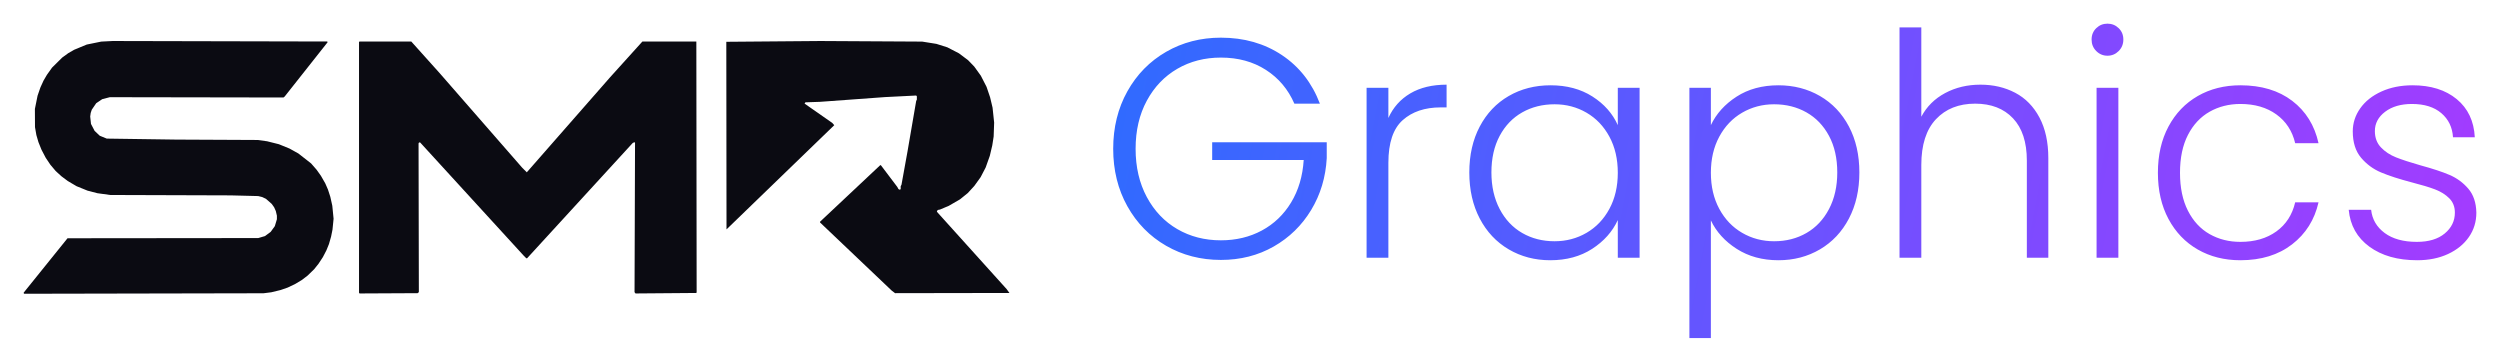
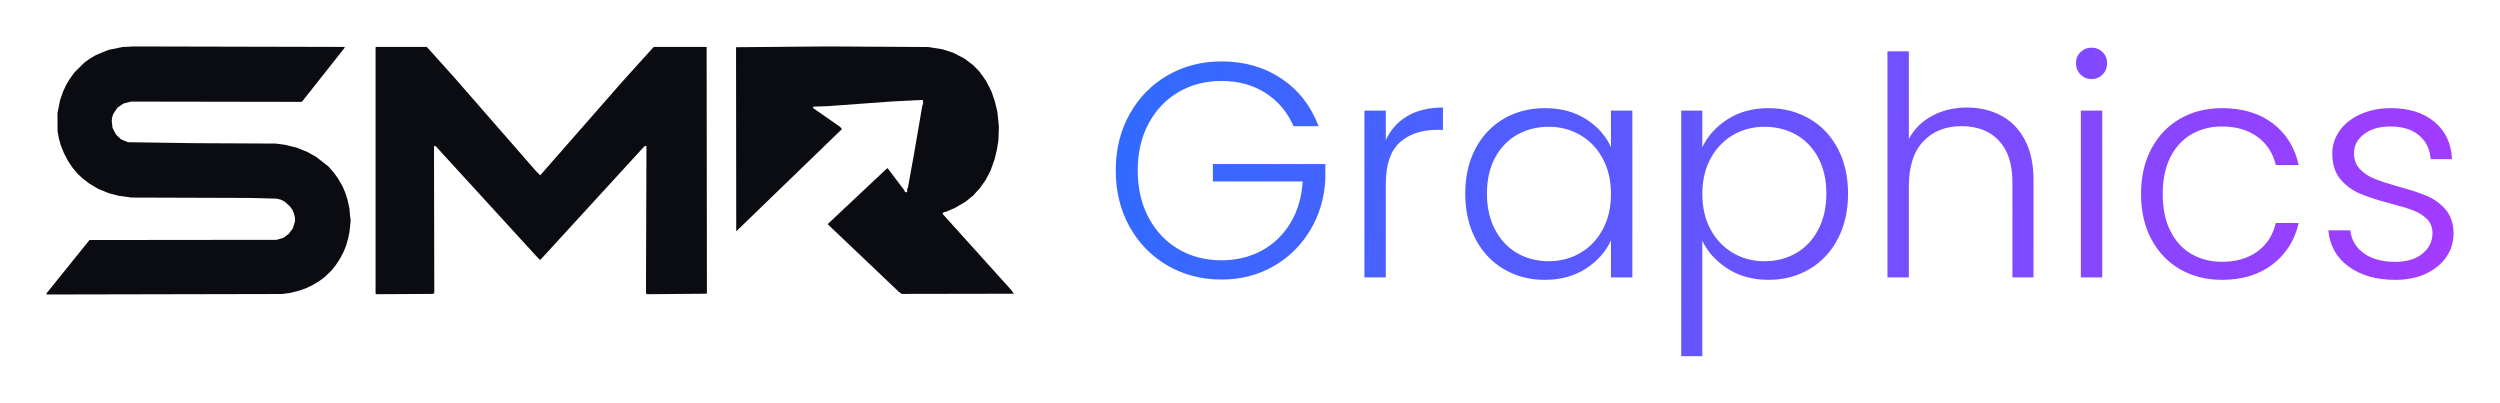
- <svg xmlns="http://www.w3.org/2000/svg" viewBox="-24.0 -41.6 2536.1 366.9" role="img" aria-label="SMR Graphics">
+ <svg xmlns="http://www.w3.org/2000/svg" viewBox="-48.0 -48.0 2584.1 416.2" role="img" aria-label="SMR Graphics">
  <defs>
    <linearGradient id="g" gradientUnits="userSpaceOnUse" x1="15" y1="-237" x2="1398" y2="29">
      <stop offset="0" stop-color="#2f6bff" />
      <stop offset="1" stop-color="#a43bff" />
    </linearGradient>
  </defs>
  <path fill="#0b0b12" fill-rule="evenodd" d="M340.2 1.0 L340.2 255.3 L340.7 256.1 L399.6 255.8 L400.9 254.8 L400.6 103.9 L401.1 102.9 L402.2 102.9 L507.3 217.8 L509.9 220.4 L510.7 220.4 L617.9 103.4 L619.7 102.6 L620.2 103.4 L619.7 254.8 L620.7 256.1 L682.2 255.6 L682.7 255.1 L682.4 0.5 L627.7 0.5 L594.9 36.8 L510.4 133.2 L505.8 128.6 L422.1 32.7 L393.2 0.5 L340.7 0.5ZM712.8 0.8 L713.0 191.1 L822.3 85.4 L820.3 83.1 L792.2 63.5 L793.0 62.2 L807.9 61.7 L873.7 56.9 L905.4 55.3 L906.1 56.1 L906.1 59.4 L905.4 60.9 L896.6 112.1 L890.5 145.8 L889.7 147.3 L889.7 150.2 L888.9 150.9 L887.4 150.2 L886.3 148.1 L869.6 126.0 L868.9 126.0 L807.9 183.3 L807.9 184.1 L880.7 253.3 L884.0 255.8 L1000.0 255.6 L997.2 251.7 L926.5 173.3 L926.5 172.3 L927.7 171.3 L929.5 171.0 L938.5 167.2 L949.9 160.6 L957.8 154.2 L964.4 147.0 L970.8 138.1 L975.9 128.3 L980.1 116.5 L982.6 105.9 L984.0 96.9 L984.5 82.8 L982.9 67.6 L980.4 57.1 L976.8 46.5 L971.0 35.2 L964.3 25.9 L958.1 19.5 L948.8 12.5 L937.0 6.4 L925.9 2.9 L911.5 0.6 L808.2 0.0ZM28.8 27.0 L23.6 34.3 L20.2 40.1 L17.0 47.1 L14.1 55.5 L11.4 68.9 L11.5 87.4 L12.9 95.4 L15.0 102.6 L18.1 110.3 L22.4 118.5 L27.1 125.5 L32.5 131.9 L38.3 137.2 L44.7 142.0 L53.7 147.3 L64.8 151.8 L74.8 154.4 L87.9 156.2 L210.1 156.6 L237.9 157.3 L242.0 158.3 L245.8 160.1 L251.7 165.3 L254.1 168.7 L255.8 172.5 L256.9 177.2 L256.9 180.8 L254.8 187.8 L250.6 193.6 L244.8 197.9 L237.9 199.9 L44.5 200.1 L0.0 255.3 L0.3 256.4 L243.3 255.9 L251.2 254.9 L260.7 252.6 L267.9 250.1 L275.6 246.4 L282.1 242.5 L288.0 238.0 L294.7 231.5 L299.1 226.0 L303.5 219.3 L307.1 212.4 L309.7 206.0 L311.9 198.3 L313.3 191.3 L314.4 180.3 L313.1 167.1 L311.1 158.1 L308.7 150.7 L306.0 144.5 L301.6 136.8 L297.1 130.5 L291.6 124.2 L278.7 114.1 L269.7 109.1 L258.9 104.7 L246.9 101.7 L237.1 100.4 L154.3 100.0 L84.3 99.0 L77.2 96.1 L72.0 91.2 L68.3 84.1 L67.5 76.6 L68.0 73.0 L69.1 69.7 L73.6 63.1 L79.7 59.0 L87.4 57.0 L263.6 57.3 L264.8 56.3 L308.3 1.3 L308.0 0.5 L90.3 0.0 L78.7 0.6 L64.0 3.6 L51.2 8.9 L45.3 12.3 L39.1 16.8Z" />
-   <path fill="url(#g)" transform="translate(1090.11 219.87)" d="M198.947 -156.316Q189.474 -178.105 170.053 -190.579Q150.632 -203.053 124.421 -203.053Q99.789 -203.053 80.211 -191.684Q60.632 -180.316 49.263 -159.316Q37.895 -138.316 37.895 -110.526Q37.895 -82.737 49.263 -61.579Q60.632 -40.421 80.211 -29.053Q99.789 -17.684 124.421 -17.684Q147.474 -17.684 165.947 -27.632Q184.421 -37.579 195.632 -56.053Q206.842 -74.526 208.421 -99.158H115.579V-117.158H231.789V-101.053Q230.211 -72.0 216.0 -48.474Q201.789 -24.947 177.947 -11.368Q154.105 2.211 124.421 2.211Q93.789 2.211 68.842 -12.158Q43.895 -26.526 29.526 -52.263Q15.158 -78.0 15.158 -110.526Q15.158 -143.053 29.526 -168.789Q43.895 -194.526 68.842 -208.895Q93.789 -223.263 124.421 -223.263Q159.789 -223.263 186.316 -205.579Q212.842 -187.895 224.842 -156.316ZM353.368 -175.579V-152.526H347.368Q323.368 -152.526 308.842 -139.579Q294.316 -126.632 294.316 -96.316V0.0H272.211V-172.421H294.316V-141.789Q301.579 -157.895 316.579 -166.737Q331.579 -175.579 353.368 -175.579ZM458.842 -174.947Q483.474 -174.947 501.316 -163.579Q519.158 -152.211 527.053 -134.526V-172.421H549.158V0.0H527.053V-38.211Q518.842 -20.526 501.0 -9Q483.158 2.526 458.526 2.526Q435.158 2.526 416.368 -8.526Q397.579 -19.579 387.0 -39.789Q376.421 -60.0 376.421 -86.526Q376.421 -113.053 387.0 -133.105Q397.579 -153.158 416.368 -164.053Q435.158 -174.947 458.842 -174.947ZM462.947 -155.684Q444.632 -155.684 430.105 -147.474Q415.579 -139.263 407.211 -123.632Q398.842 -108.0 398.842 -86.526Q398.842 -65.368 407.211 -49.421Q415.579 -33.474 430.105 -25.105Q444.632 -16.737 462.947 -16.737Q480.632 -16.737 495.316 -25.263Q510.0 -33.789 518.526 -49.579Q527.053 -65.368 527.053 -86.211Q527.053 -107.053 518.526 -122.842Q510.0 -138.632 495.316 -147.158Q480.632 -155.684 462.947 -155.684ZM690.0 -174.947Q713.368 -174.947 732.158 -164.053Q750.947 -153.158 761.526 -133.105Q772.105 -113.053 772.105 -86.526Q772.105 -60.0 761.526 -39.789Q750.947 -19.579 732.158 -8.526Q713.368 2.526 690.0 2.526Q665.684 2.526 647.684 -9Q629.684 -20.526 621.474 -37.895V81.474H599.684V-172.421H621.474V-134.526Q629.684 -151.895 647.526 -163.421Q665.368 -174.947 690.0 -174.947ZM685.579 -155.684Q667.895 -155.684 653.211 -147.158Q638.526 -138.632 630.0 -122.842Q621.474 -107.053 621.474 -86.211Q621.474 -65.368 630.0 -49.579Q638.526 -33.789 653.211 -25.263Q667.895 -16.737 685.579 -16.737Q703.895 -16.737 718.421 -25.105Q732.947 -33.474 741.316 -49.421Q749.684 -65.368 749.684 -86.526Q749.684 -108.0 741.316 -123.632Q732.947 -139.263 718.421 -147.474Q703.895 -155.684 685.579 -155.684ZM963.789 -101.053V0.0H942.0V-98.526Q942.0 -126.632 927.947 -141.474Q913.895 -156.316 889.579 -156.316Q864.632 -156.316 849.789 -140.526Q834.947 -124.737 834.947 -94.105V0.0H812.842V-233.684H834.947V-143.053Q843.158 -158.526 859.105 -167.053Q875.053 -175.579 894.947 -175.579Q914.526 -175.579 930.158 -167.368Q945.789 -159.158 954.789 -142.263Q963.789 -125.368 963.789 -101.053ZM1007.684 -221.368Q1007.684 -228.316 1012.421 -232.895Q1017.158 -237.474 1023.789 -237.474Q1030.421 -237.474 1035.158 -232.895Q1039.895 -228.316 1039.895 -221.368Q1039.895 -214.421 1035.158 -209.684Q1030.421 -204.947 1023.789 -204.947Q1017.158 -204.947 1012.421 -209.684Q1007.684 -214.421 1007.684 -221.368ZM1034.842 -172.421V0.0H1012.737V-172.421ZM1158.632 -174.947Q1190.526 -174.947 1211.211 -159.158Q1231.895 -143.368 1237.895 -116.211H1214.211Q1209.789 -134.842 1195.105 -145.421Q1180.421 -156.0 1158.632 -156.0Q1141.263 -156.0 1127.368 -148.105Q1113.474 -140.211 1105.421 -124.579Q1097.368 -108.947 1097.368 -86.211Q1097.368 -63.474 1105.421 -47.684Q1113.474 -31.895 1127.368 -24.0Q1141.263 -16.105 1158.632 -16.105Q1180.421 -16.105 1195.105 -26.684Q1209.789 -37.263 1214.211 -56.211H1237.895Q1231.895 -29.684 1211.053 -13.579Q1190.211 2.526 1158.632 2.526Q1134.316 2.526 1115.368 -8.368Q1096.421 -19.263 1085.684 -39.316Q1074.947 -59.368 1074.947 -86.211Q1074.947 -113.053 1085.684 -133.105Q1096.421 -153.158 1115.368 -164.053Q1134.316 -174.947 1158.632 -174.947ZM1268.526 -48.632H1291.263Q1292.842 -34.105 1305.0 -25.105Q1317.158 -16.105 1337.684 -16.105Q1355.684 -16.105 1365.947 -24.632Q1376.211 -33.158 1376.211 -45.789Q1376.211 -54.632 1370.526 -60.316Q1364.842 -66.0 1356.158 -69.316Q1347.474 -72.632 1332.632 -76.421Q1313.368 -81.474 1301.368 -86.526Q1289.368 -91.579 1281.0 -101.526Q1272.632 -111.474 1272.632 -128.211Q1272.632 -140.842 1280.211 -151.579Q1287.789 -162.316 1301.684 -168.632Q1315.579 -174.947 1333.263 -174.947Q1361.053 -174.947 1378.105 -160.895Q1395.158 -146.842 1396.421 -122.211H1374.316Q1373.368 -137.368 1362.474 -146.684Q1351.579 -156.0 1332.632 -156.0Q1315.895 -156.0 1305.474 -148.105Q1295.053 -140.211 1295.053 -128.526Q1295.053 -118.421 1301.211 -111.947Q1307.368 -105.474 1316.526 -101.842Q1325.684 -98.211 1341.158 -93.789Q1359.789 -88.737 1370.842 -84.0Q1381.895 -79.263 1389.789 -70.105Q1397.684 -60.947 1398 -45.789Q1398 -31.895 1390.421 -21.0Q1382.842 -10.105 1369.263 -3.789Q1355.684 2.526 1338 2.526Q1308.316 2.526 1289.526 -11.211Q1270.737 -24.947 1268.526 -48.632Z" />
+   <path fill="url(#g)" transform="translate(1090.11 238.73)" d="M198.947 -156.316Q189.474 -178.105 170.053 -190.579Q150.632 -203.053 124.421 -203.053Q99.789 -203.053 80.211 -191.684Q60.632 -180.316 49.263 -159.316Q37.895 -138.316 37.895 -110.526Q37.895 -82.737 49.263 -61.579Q60.632 -40.421 80.211 -29.053Q99.789 -17.684 124.421 -17.684Q147.474 -17.684 165.947 -27.632Q184.421 -37.579 195.632 -56.053Q206.842 -74.526 208.421 -99.158H115.579V-117.158H231.789V-101.053Q230.211 -72.0 216.0 -48.474Q201.789 -24.947 177.947 -11.368Q154.105 2.211 124.421 2.211Q93.789 2.211 68.842 -12.158Q43.895 -26.526 29.526 -52.263Q15.158 -78.0 15.158 -110.526Q15.158 -143.053 29.526 -168.789Q43.895 -194.526 68.842 -208.895Q93.789 -223.263 124.421 -223.263Q159.789 -223.263 186.316 -205.579Q212.842 -187.895 224.842 -156.316ZM353.368 -175.579V-152.526H347.368Q323.368 -152.526 308.842 -139.579Q294.316 -126.632 294.316 -96.316V0.0H272.211V-172.421H294.316V-141.789Q301.579 -157.895 316.579 -166.737Q331.579 -175.579 353.368 -175.579ZM458.842 -174.947Q483.474 -174.947 501.316 -163.579Q519.158 -152.211 527.053 -134.526V-172.421H549.158V0.0H527.053V-38.211Q518.842 -20.526 501.0 -9Q483.158 2.526 458.526 2.526Q435.158 2.526 416.368 -8.526Q397.579 -19.579 387.0 -39.789Q376.421 -60.0 376.421 -86.526Q376.421 -113.053 387.0 -133.105Q397.579 -153.158 416.368 -164.053Q435.158 -174.947 458.842 -174.947ZM462.947 -155.684Q444.632 -155.684 430.105 -147.474Q415.579 -139.263 407.211 -123.632Q398.842 -108.0 398.842 -86.526Q398.842 -65.368 407.211 -49.421Q415.579 -33.474 430.105 -25.105Q444.632 -16.737 462.947 -16.737Q480.632 -16.737 495.316 -25.263Q510.0 -33.789 518.526 -49.579Q527.053 -65.368 527.053 -86.211Q527.053 -107.053 518.526 -122.842Q510.0 -138.632 495.316 -147.158Q480.632 -155.684 462.947 -155.684ZM690.0 -174.947Q713.368 -174.947 732.158 -164.053Q750.947 -153.158 761.526 -133.105Q772.105 -113.053 772.105 -86.526Q772.105 -60.0 761.526 -39.789Q750.947 -19.579 732.158 -8.526Q713.368 2.526 690.0 2.526Q665.684 2.526 647.684 -9Q629.684 -20.526 621.474 -37.895V81.474H599.684V-172.421H621.474V-134.526Q629.684 -151.895 647.526 -163.421Q665.368 -174.947 690.0 -174.947ZM685.579 -155.684Q667.895 -155.684 653.211 -147.158Q638.526 -138.632 630.0 -122.842Q621.474 -107.053 621.474 -86.211Q621.474 -65.368 630.0 -49.579Q638.526 -33.789 653.211 -25.263Q667.895 -16.737 685.579 -16.737Q703.895 -16.737 718.421 -25.105Q732.947 -33.474 741.316 -49.421Q749.684 -65.368 749.684 -86.526Q749.684 -108.0 741.316 -123.632Q732.947 -139.263 718.421 -147.474Q703.895 -155.684 685.579 -155.684ZM963.789 -101.053V0.0H942.0V-98.526Q942.0 -126.632 927.947 -141.474Q913.895 -156.316 889.579 -156.316Q864.632 -156.316 849.789 -140.526Q834.947 -124.737 834.947 -94.105V0.0H812.842V-233.684H834.947V-143.053Q843.158 -158.526 859.105 -167.053Q875.053 -175.579 894.947 -175.579Q914.526 -175.579 930.158 -167.368Q945.789 -159.158 954.789 -142.263Q963.789 -125.368 963.789 -101.053ZM1007.684 -221.368Q1007.684 -228.316 1012.421 -232.895Q1017.158 -237.474 1023.789 -237.474Q1030.421 -237.474 1035.158 -232.895Q1039.895 -228.316 1039.895 -221.368Q1039.895 -214.421 1035.158 -209.684Q1030.421 -204.947 1023.789 -204.947Q1017.158 -204.947 1012.421 -209.684Q1007.684 -214.421 1007.684 -221.368ZM1034.842 -172.421V0.0H1012.737V-172.421ZM1158.632 -174.947Q1190.526 -174.947 1211.211 -159.158Q1231.895 -143.368 1237.895 -116.211H1214.211Q1209.789 -134.842 1195.105 -145.421Q1180.421 -156.0 1158.632 -156.0Q1141.263 -156.0 1127.368 -148.105Q1113.474 -140.211 1105.421 -124.579Q1097.368 -108.947 1097.368 -86.211Q1097.368 -63.474 1105.421 -47.684Q1113.474 -31.895 1127.368 -24.0Q1141.263 -16.105 1158.632 -16.105Q1180.421 -16.105 1195.105 -26.684Q1209.789 -37.263 1214.211 -56.211H1237.895Q1231.895 -29.684 1211.053 -13.579Q1190.211 2.526 1158.632 2.526Q1134.316 2.526 1115.368 -8.368Q1096.421 -19.263 1085.684 -39.316Q1074.947 -59.368 1074.947 -86.211Q1074.947 -113.053 1085.684 -133.105Q1096.421 -153.158 1115.368 -164.053Q1134.316 -174.947 1158.632 -174.947ZM1268.526 -48.632H1291.263Q1292.842 -34.105 1305.0 -25.105Q1317.158 -16.105 1337.684 -16.105Q1355.684 -16.105 1365.947 -24.632Q1376.211 -33.158 1376.211 -45.789Q1376.211 -54.632 1370.526 -60.316Q1364.842 -66.0 1356.158 -69.316Q1347.474 -72.632 1332.632 -76.421Q1313.368 -81.474 1301.368 -86.526Q1289.368 -91.579 1281.0 -101.526Q1272.632 -111.474 1272.632 -128.211Q1272.632 -140.842 1280.211 -151.579Q1287.789 -162.316 1301.684 -168.632Q1315.579 -174.947 1333.263 -174.947Q1361.053 -174.947 1378.105 -160.895Q1395.158 -146.842 1396.421 -122.211H1374.316Q1373.368 -137.368 1362.474 -146.684Q1351.579 -156.0 1332.632 -156.0Q1315.895 -156.0 1305.474 -148.105Q1295.053 -140.211 1295.053 -128.526Q1295.053 -118.421 1301.211 -111.947Q1307.368 -105.474 1316.526 -101.842Q1325.684 -98.211 1341.158 -93.789Q1359.789 -88.737 1370.842 -84.0Q1381.895 -79.263 1389.789 -70.105Q1397.684 -60.947 1398 -45.789Q1398 -31.895 1390.421 -21.0Q1382.842 -10.105 1369.263 -3.789Q1355.684 2.526 1338 2.526Q1308.316 2.526 1289.526 -11.211Q1270.737 -24.947 1268.526 -48.632Z" />
</svg>
